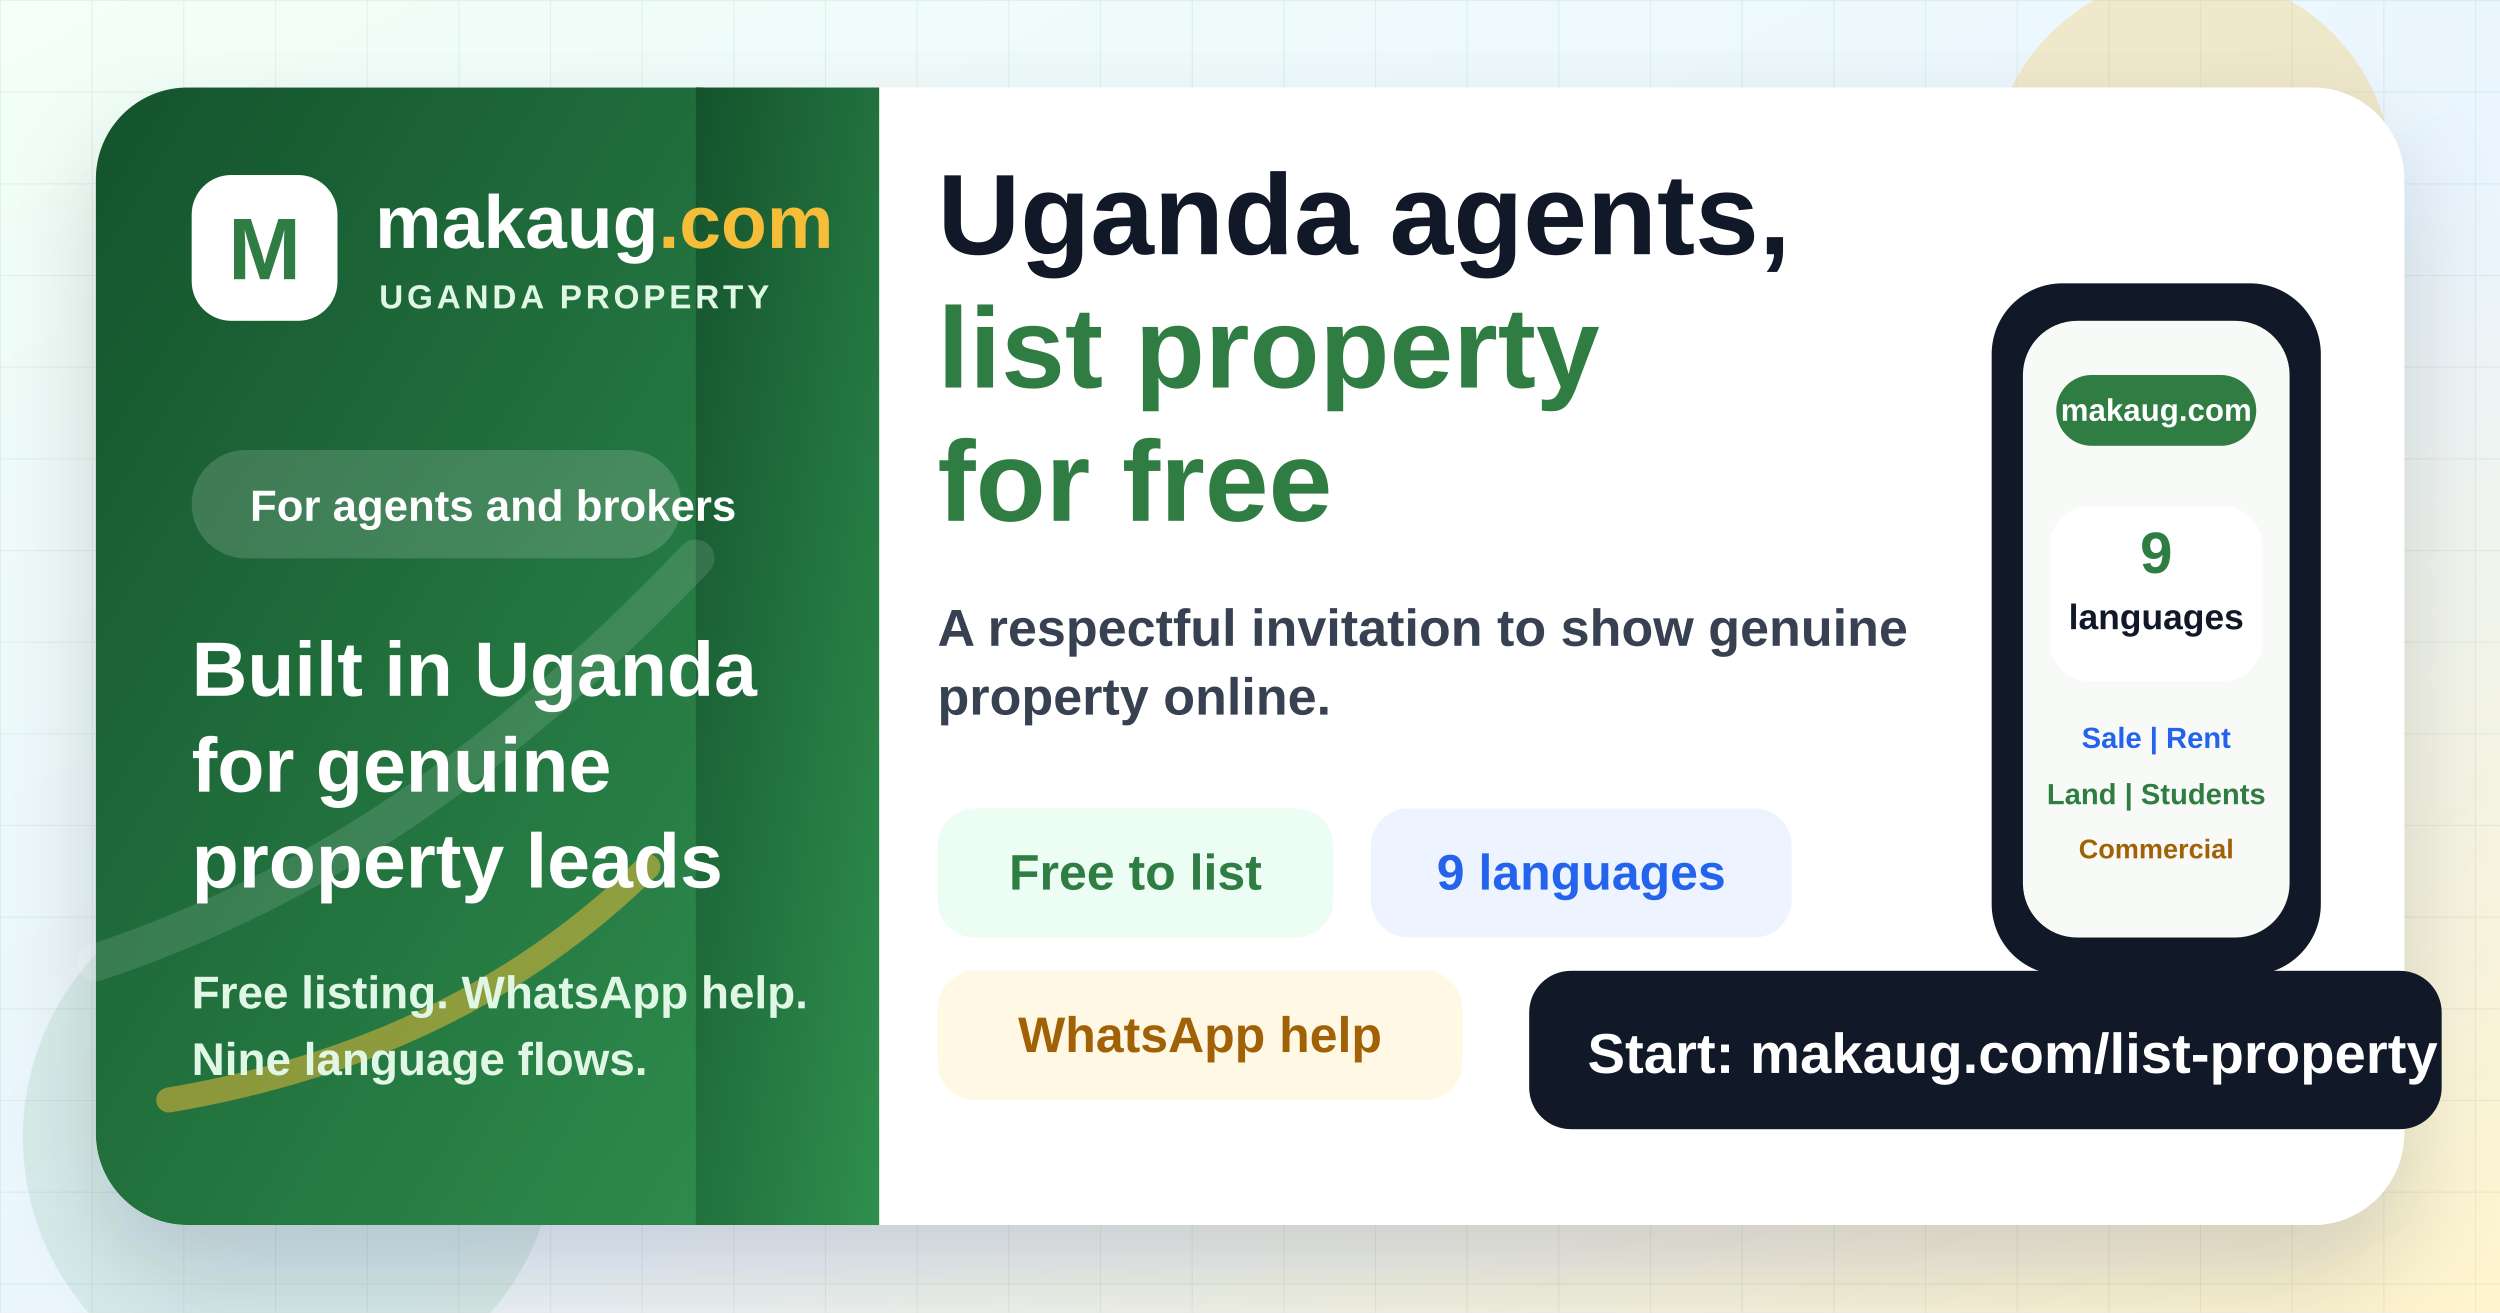
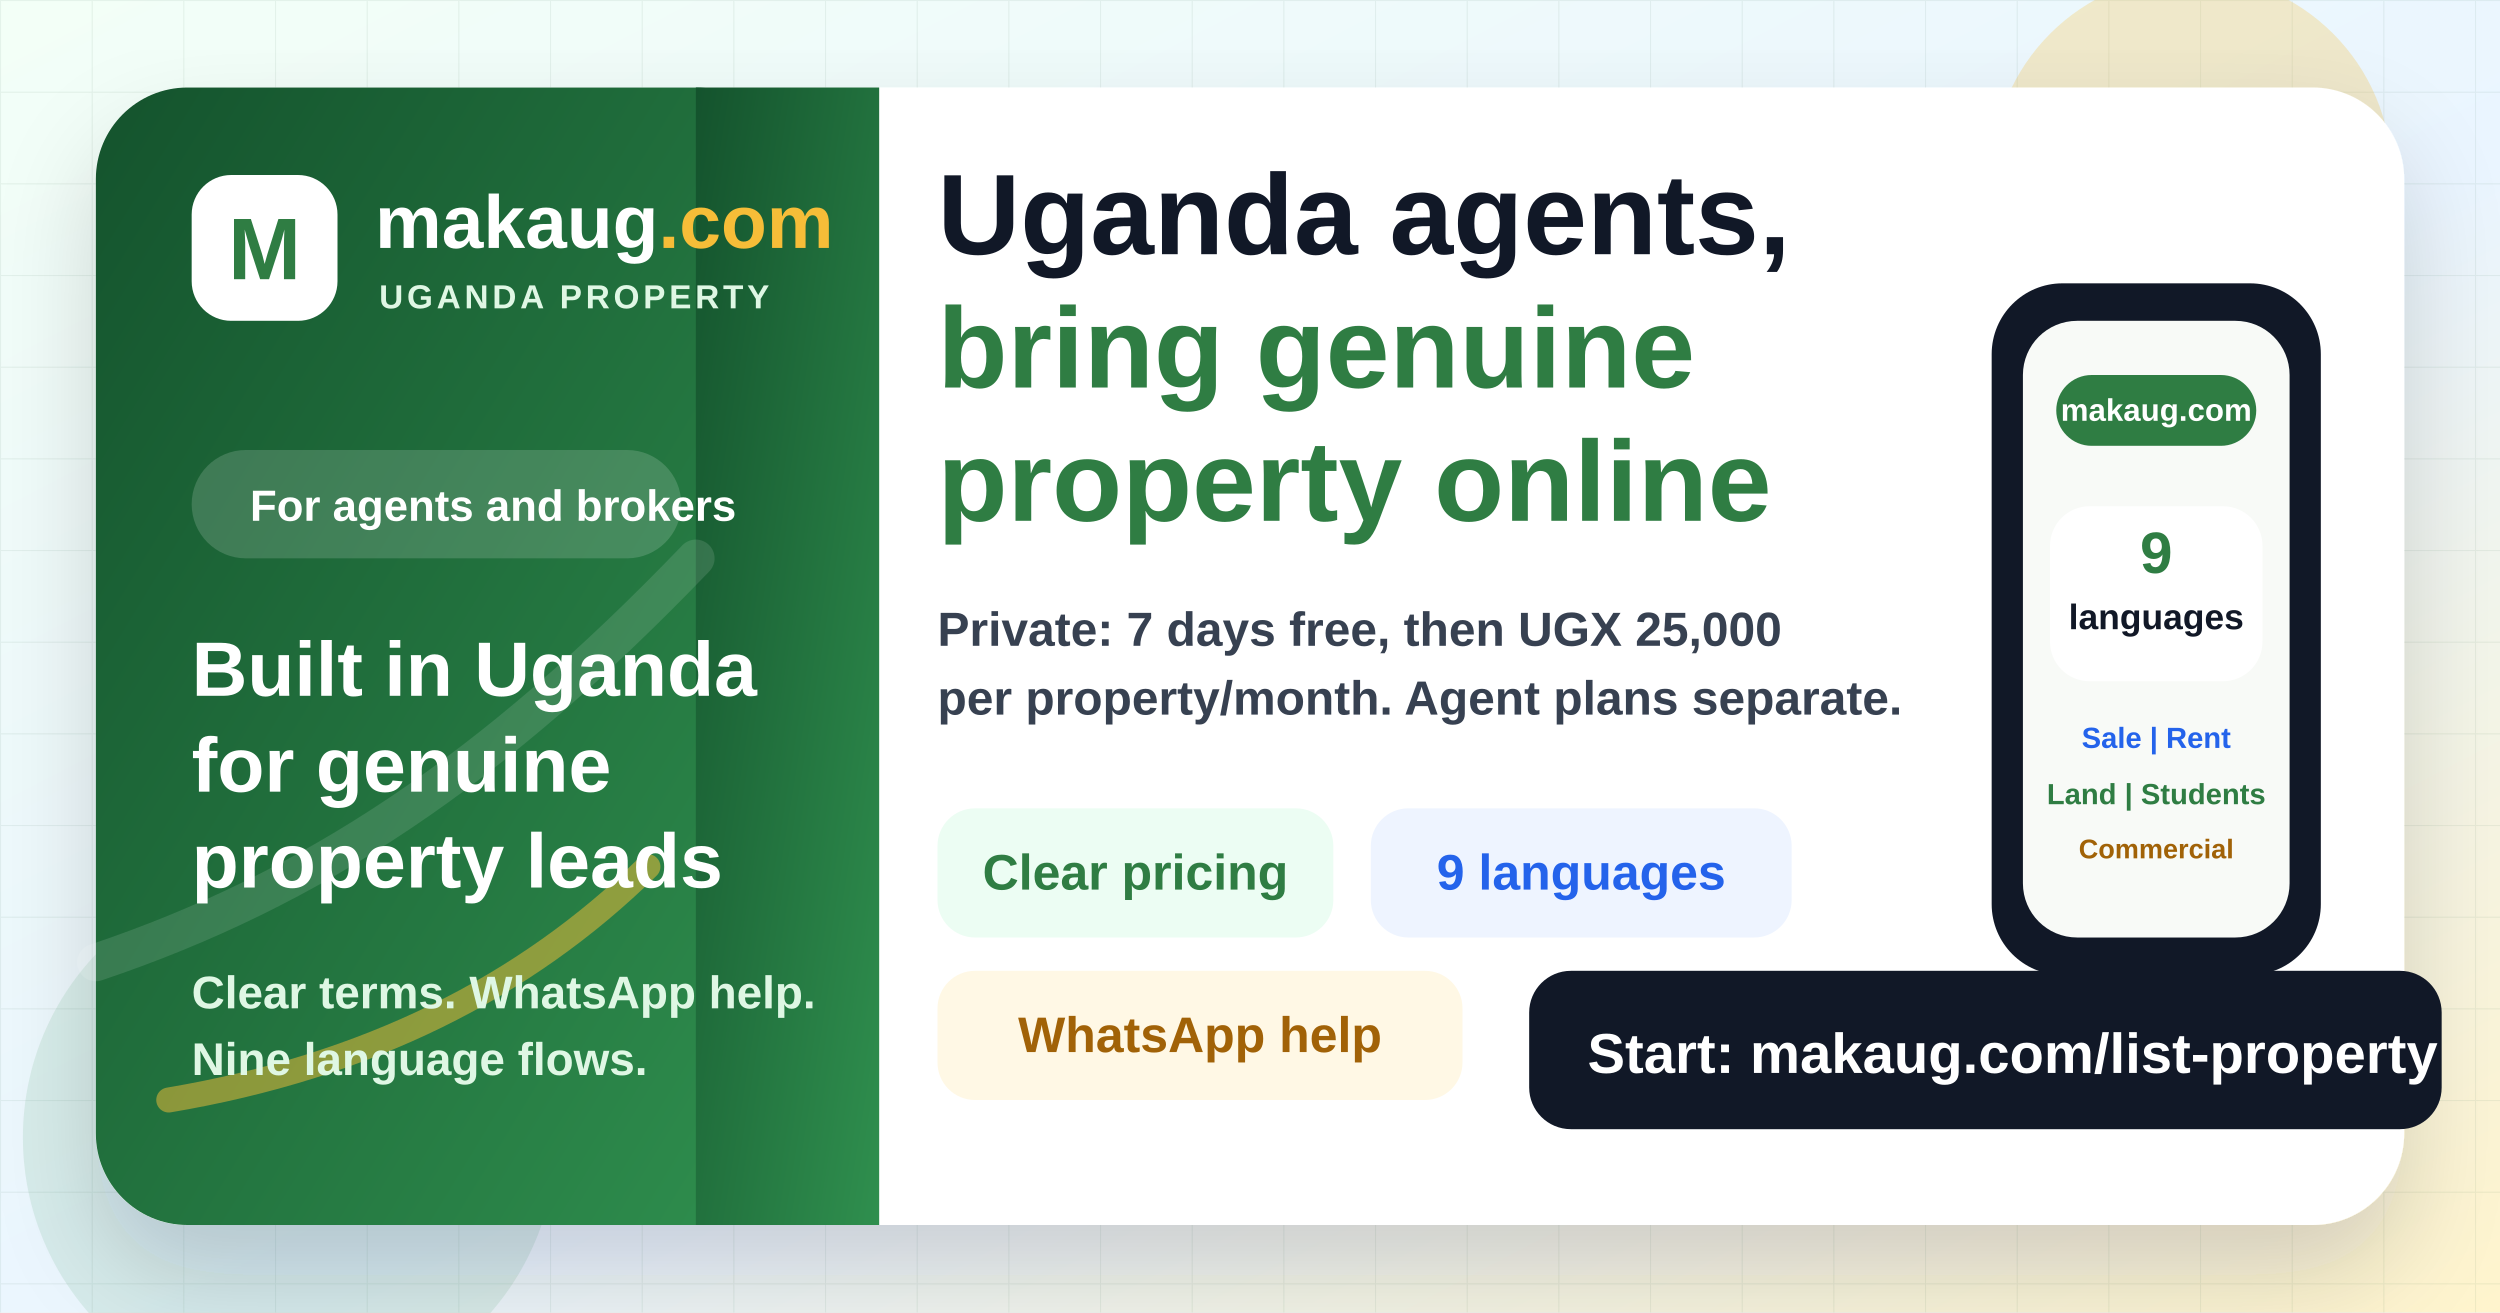
<svg xmlns="http://www.w3.org/2000/svg" width="1200" height="630" viewBox="0 0 1200 630" role="img" aria-labelledby="title desc">
  <defs>
    <linearGradient id="pageBg" x1="0" x2="1" y1="0" y2="1">
      <stop offset="0" stop-color="#f3fff7" />
      <stop offset="0.56" stop-color="#eaf5ff" />
      <stop offset="1" stop-color="#fff4cc" />
    </linearGradient>
    <linearGradient id="brandGreen" x1="0" x2="1" y1="0" y2="1">
      <stop offset="0" stop-color="#14532d" />
      <stop offset="1" stop-color="#2f8f4e" />
    </linearGradient>
    <linearGradient id="goldWash" x1="0" x2="1" y1="0" y2="1">
      <stop offset="0" stop-color="#fff7db" />
      <stop offset="1" stop-color="#f6bd38" />
    </linearGradient>
    <filter id="softShadow" x="-20%" y="-20%" width="140%" height="140%">
      <feDropShadow dx="0" dy="24" stdDeviation="24" flood-color="#0f172a" flood-opacity="0.16" />
    </filter>
    <pattern id="softGrid" width="44" height="44" patternUnits="userSpaceOnUse">
      <path d="M44 0H0v44" fill="none" stroke="#14532d" stroke-opacity="0.07" stroke-width="1" />
    </pattern>
  </defs>
  <rect width="1200" height="630" fill="url(#pageBg)" />
  <rect width="1200" height="630" fill="url(#softGrid)" />
  <circle cx="1052" cy="84" r="96" fill="#f6bd38" opacity="0.26" />
  <circle cx="139" cy="546" r="128" fill="#2f8f4e" opacity="0.11" />
  <path d="M82 480c145-14 242-67 323-160" fill="none" stroke="#2f8f4e" stroke-width="17" stroke-linecap="round" opacity="0.15" />
  <path d="M820 566c74-78 160-114 265-108" fill="none" stroke="#2463eb" stroke-width="14" stroke-linecap="round" opacity="0.12" />
  <g transform="translate(46 42)">
    <rect width="1108" height="546" rx="44" fill="#ffffff" filter="url(#softShadow)" />
    <rect width="332" height="546" rx="44" fill="url(#brandGreen)" />
    <path d="M288 0h88v546h-88z" fill="url(#brandGreen)" />
    <path d="M0 420c104-35 190-92 288-194" fill="none" stroke="#ffffff" stroke-width="18" stroke-linecap="round" opacity="0.12" />
    <path d="M35 486c95-16 171-54 230-112" fill="none" stroke="#f6bd38" stroke-width="12" stroke-linecap="round" opacity="0.5" />
    <g transform="translate(46 42)">
      <rect x="0" y="0" width="70" height="70" rx="19" fill="#ffffff" />
      <text x="35" y="50" text-anchor="middle" font-family="Arial, Helvetica, sans-serif" font-size="42" font-weight="900" fill="#2f7d43">M</text>
      <text x="88" y="35" font-family="Arial, Helvetica, sans-serif" font-size="36" font-weight="900" fill="#ffffff">makaug<tspan fill="#f6bd38">.com</tspan>
      </text>
      <text x="90" y="64" font-family="Arial, Helvetica, sans-serif" font-size="16" font-weight="800" fill="#dff7e4" letter-spacing="1.8">UGANDA PROPERTY</text>
    </g>
    <g transform="translate(46 174)">
      <rect x="0" y="0" width="235" height="52" rx="26" fill="#ffffff" opacity="0.16" />
      <text x="28" y="34" font-family="Arial, Helvetica, sans-serif" font-size="21" font-weight="900" fill="#ffffff">For agents and brokers</text>
      <text x="0" y="118" font-family="Arial, Helvetica, sans-serif" font-size="37" font-weight="900" fill="#ffffff">Built in Uganda</text>
      <text x="0" y="164" font-family="Arial, Helvetica, sans-serif" font-size="37" font-weight="900" fill="#ffffff">for genuine</text>
      <text x="0" y="210" font-family="Arial, Helvetica, sans-serif" font-size="37" font-weight="900" fill="#ffffff">property leads</text>
-       <text x="0" y="268" font-family="Arial, Helvetica, sans-serif" font-size="22" font-weight="800" fill="#dff7e4">Free listing. WhatsApp help.</text>
+       <text x="0" y="268" font-family="Arial, Helvetica, sans-serif" font-size="22" font-weight="800" fill="#dff7e4">Clear terms. WhatsApp help.</text>
      <text x="0" y="300" font-family="Arial, Helvetica, sans-serif" font-size="22" font-weight="800" fill="#dff7e4">Nine language flows.</text>
    </g>
    <g transform="translate(404 80)">
      <text x="0" y="0" font-family="Arial, Helvetica, sans-serif" font-size="55" font-weight="950" fill="#111827">Uganda agents,</text>
-       <text x="0" y="64" font-family="Arial, Helvetica, sans-serif" font-size="55" font-weight="950" fill="#2f7d43">list property</text>
-       <text x="0" y="128" font-family="Arial, Helvetica, sans-serif" font-size="55" font-weight="950" fill="#2f7d43">for free</text>
-       <text x="0" y="188" font-family="Arial, Helvetica, sans-serif" font-size="25" font-weight="750" fill="#374151">A respectful invitation to show genuine</text>
-       <text x="0" y="221" font-family="Arial, Helvetica, sans-serif" font-size="25" font-weight="750" fill="#374151">property online.</text>
+       <text x="0" y="64" font-family="Arial, Helvetica, sans-serif" font-size="55" font-weight="950" fill="#2f7d43">bring genuine</text>
+       <text x="0" y="128" font-family="Arial, Helvetica, sans-serif" font-size="55" font-weight="950" fill="#2f7d43">property online</text>
+       <text x="0" y="188" font-family="Arial, Helvetica, sans-serif" font-size="23" font-weight="750" fill="#374151">Private: 7 days free, then UGX 25,000</text>
+       <text x="0" y="221" font-family="Arial, Helvetica, sans-serif" font-size="23" font-weight="750" fill="#374151">per property/month. Agent plans separate.</text>
      <g transform="translate(0 266)">
        <rect x="0" y="0" width="190" height="62" rx="18" fill="#ecfdf3" />
-         <text x="95" y="39" text-anchor="middle" font-family="Arial, Helvetica, sans-serif" font-size="24" font-weight="900" fill="#2f7d43">Free to list</text>
+         <text x="95" y="39" text-anchor="middle" font-family="Arial, Helvetica, sans-serif" font-size="24" font-weight="900" fill="#2f7d43">Clear pricing</text>
        <rect x="208" y="0" width="202" height="62" rx="18" fill="#eef4ff" />
        <text x="309" y="39" text-anchor="middle" font-family="Arial, Helvetica, sans-serif" font-size="24" font-weight="900" fill="#2463eb">9 languages</text>
        <rect x="0" y="78" width="252" height="62" rx="18" fill="#fff8e5" />
        <text x="126" y="117" text-anchor="middle" font-family="Arial, Helvetica, sans-serif" font-size="24" font-weight="900" fill="#a16207">WhatsApp help</text>
      </g>
      <g transform="translate(284 344)">
        <rect x="0" y="0" width="438" height="76" rx="20" fill="#111827" />
        <text x="28" y="49" font-family="Arial, Helvetica, sans-serif" font-size="27" font-weight="950" fill="#ffffff">Start: makaug.com/list-property</text>
      </g>
    </g>
    <g transform="translate(910 94)">
      <rect x="0" y="0" width="158" height="332" rx="34" fill="#111827" />
      <rect x="15" y="18" width="128" height="296" rx="26" fill="#f8faf7" />
      <rect x="31" y="44" width="96" height="34" rx="17" fill="#2f7d43" />
      <text x="79" y="66" text-anchor="middle" font-family="Arial, Helvetica, sans-serif" font-size="15" font-weight="900" fill="#ffffff">makaug.com</text>
      <rect x="28" y="107" width="102" height="84" rx="19" fill="#ffffff" />
      <text x="79" y="139" text-anchor="middle" font-family="Arial, Helvetica, sans-serif" font-size="28" font-weight="950" fill="#2f7d43">9</text>
      <text x="79" y="166" text-anchor="middle" font-family="Arial, Helvetica, sans-serif" font-size="17" font-weight="900" fill="#111827">languages</text>
      <text x="79" y="223" text-anchor="middle" font-family="Arial, Helvetica, sans-serif" font-size="14" font-weight="900" fill="#2463eb">Sale | Rent</text>
      <text x="79" y="250" text-anchor="middle" font-family="Arial, Helvetica, sans-serif" font-size="14" font-weight="900" fill="#2f7d43">Land | Students</text>
      <text x="79" y="276" text-anchor="middle" font-family="Arial, Helvetica, sans-serif" font-size="13" font-weight="900" fill="#a16207">Commercial</text>
    </g>
  </g>
</svg>
